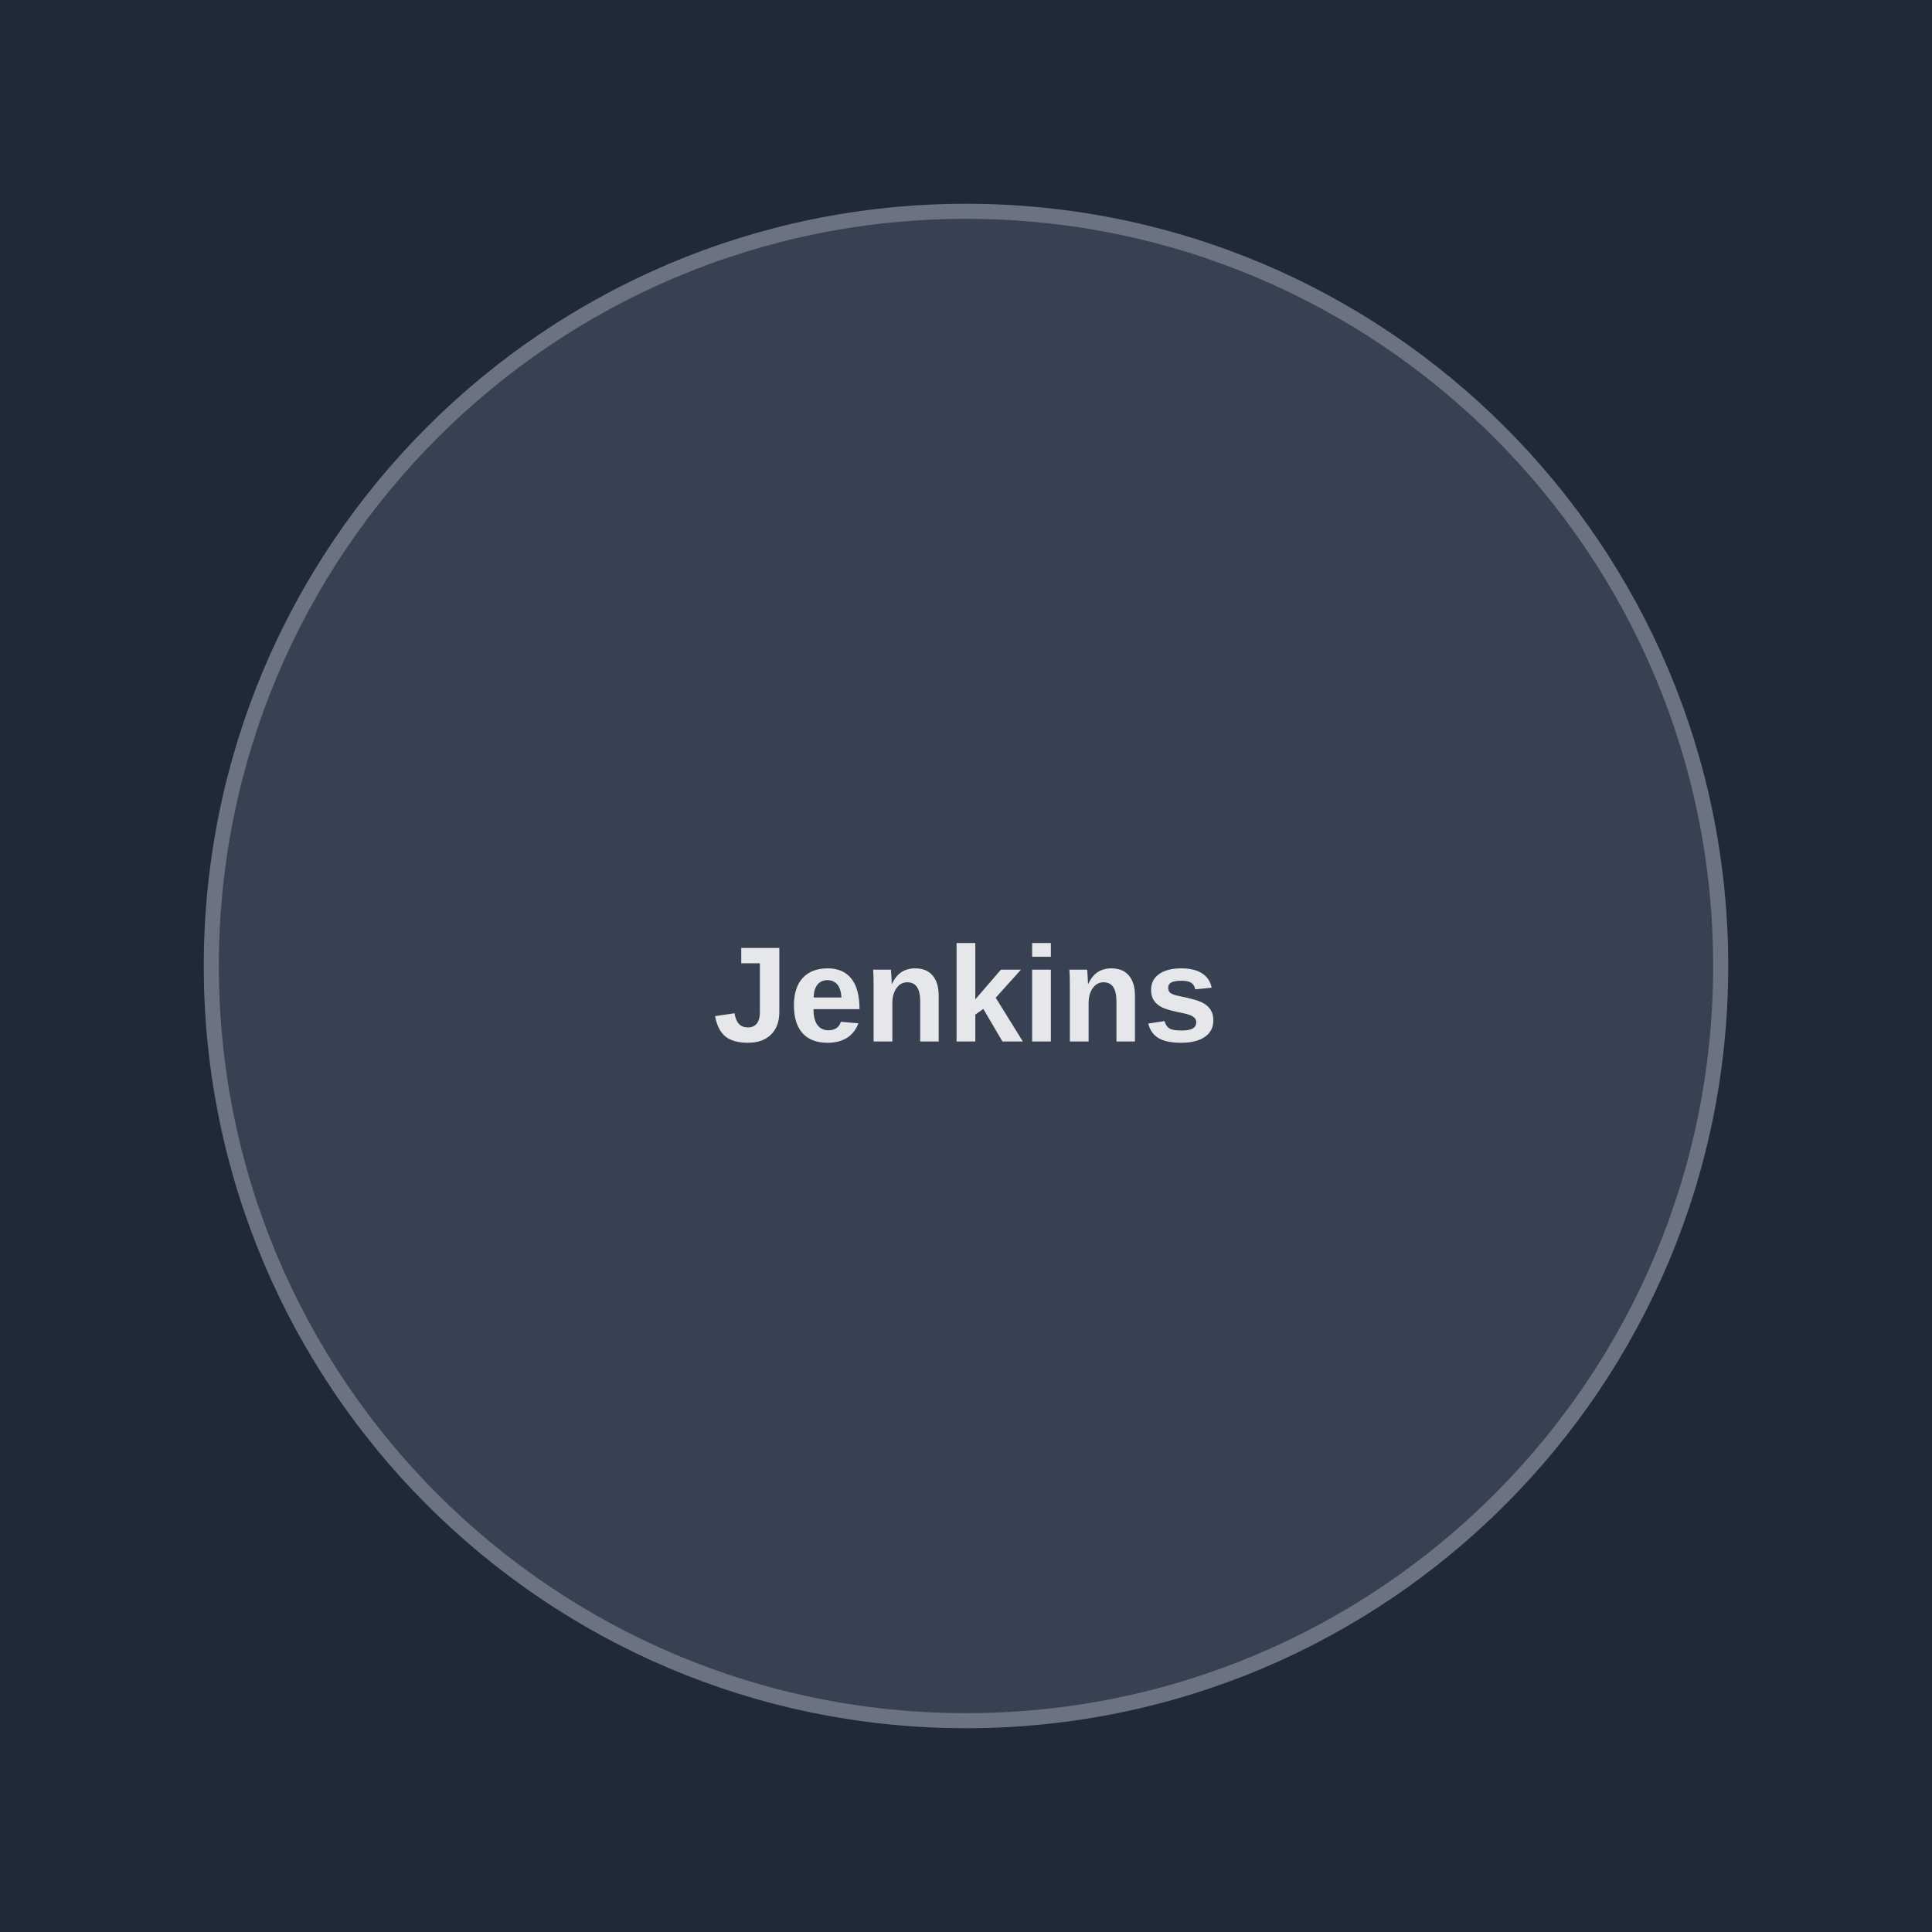
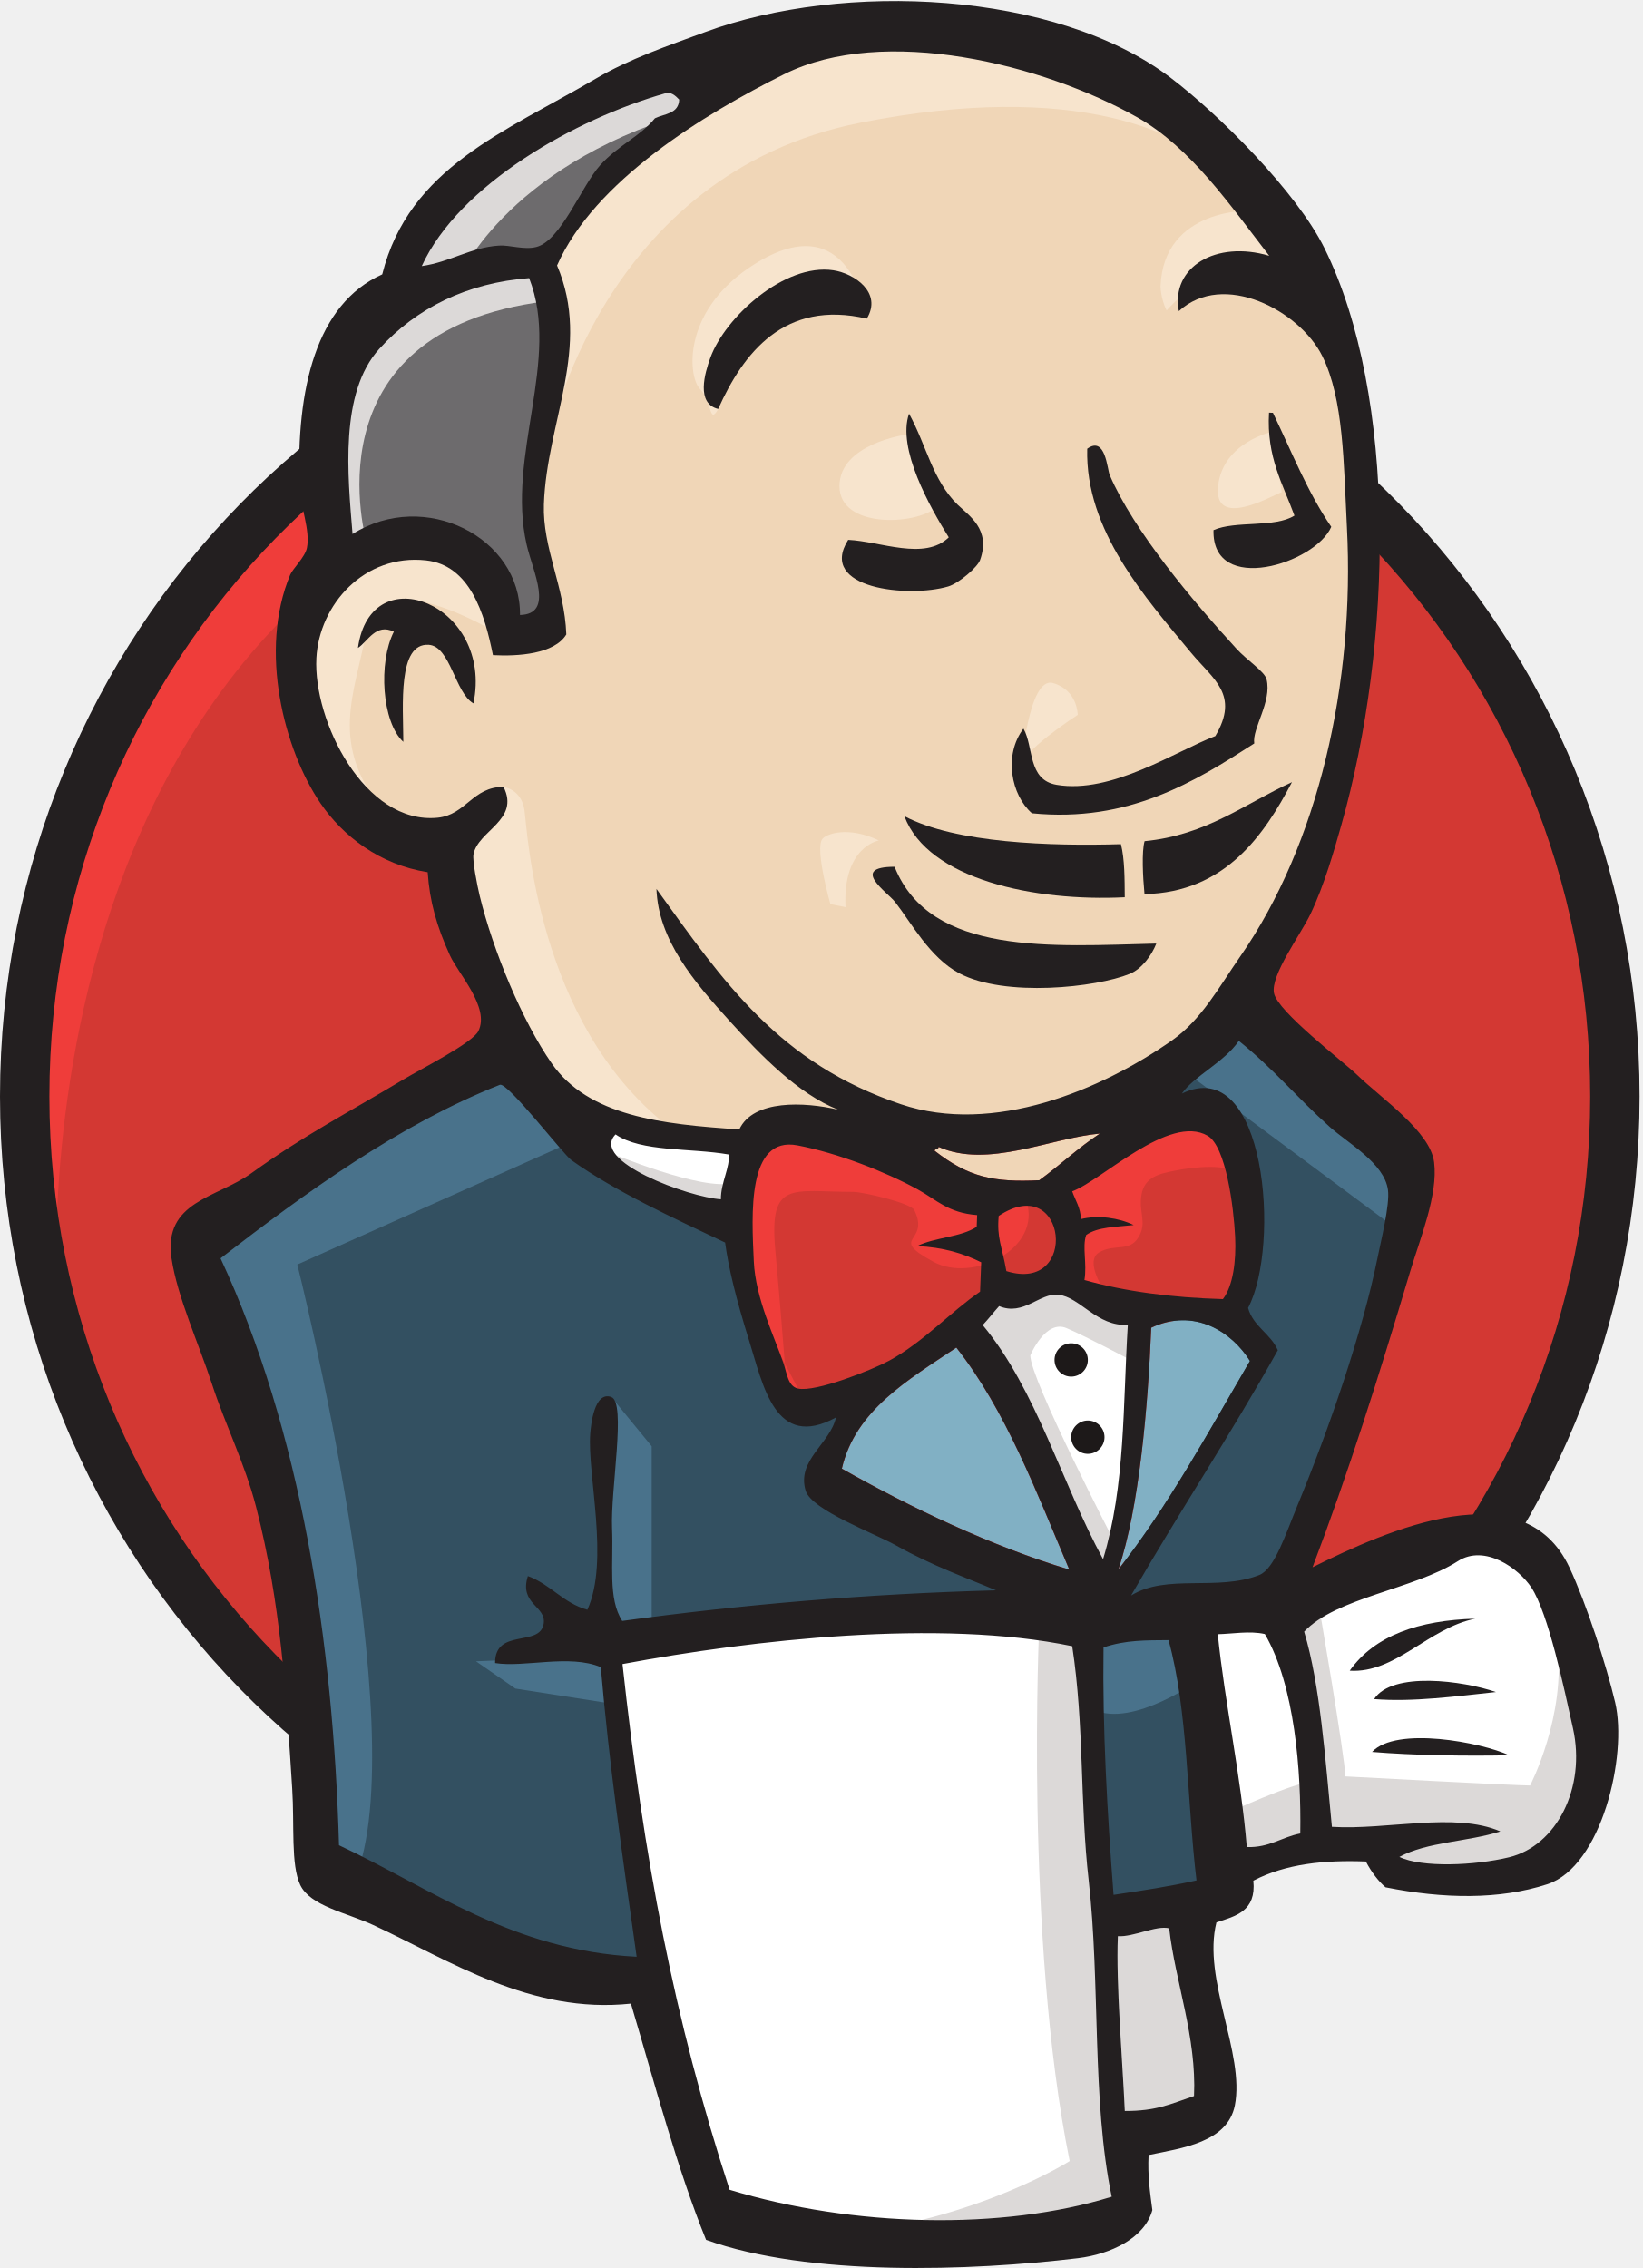
- <svg xmlns="http://www.w3.org/2000/svg" viewBox="0 0 256 256">
-   <rect width="256" height="256" fill="#1f2937" />
-   <circle cx="128" cy="128" r="100" fill="#374151" stroke="#6b7280" stroke-width="2" />
-   <text x="128" y="138" font-family="Arial, sans-serif" font-size="18" font-weight="bold" fill="#e5e7eb" text-anchor="middle">Jenkins</text>
+ <svg xmlns="http://www.w3.org/2000/svg" id="svg2" version="1.1" width="226" height="312" xml:space="preserve">
+   <defs id="defs6">
+     <clipPath clipPathUnits="userSpaceOnUse" id="clipPath18">
+       <path d="M 0,2494.84 0,0 l 1804.34,0 0,2494.84 -1804.34,0 z" id="path20" />
+     </clipPath>
+   </defs>
+   <g id="g10" transform="matrix(1.25,0,0,-1.25,0,312)">
+     <g id="g3393">
+       <path d="m 177.718,129.264 c 0,-49.429 -39.175,-89.499 -87.5,-89.499 -48.324,0 -87.499,40.07 -87.499,89.499 0,49.43 39.175,89.501 87.499,89.501 48.325,0 87.5,-40.071 87.5,-89.501" style="fill:#d33833;fill-opacity:1;fill-rule:evenodd;stroke:none" id="path22" />
+       <path d="m 6.284,107.098 c 0,0 -6.334,93.333 79.666,96 l -6,10 -46.666,-15.667 -13.334,-15.333 -11.666,-22.334 -6.667,-26 2,-17.333" style="fill:#ef3d3a;fill-opacity:1;fill-rule:nonzero;stroke:none" id="path24" />
+       <path d="M 30.288,190.319 C 14.936,174.611 5.436,152.923 5.436,128.93 l 0,0 c 0,-23.988 9.5,-45.679 24.852,-61.384 l 0,0 C 45.648,51.841 66.815,42.15 90.217,42.15 l 0,0 c 23.402,0 44.571,9.691 59.929,25.396 l 0,0 c 15.351,15.705 24.853,37.396 24.853,61.384 l 0,0 c 0,23.993 -9.502,45.681 -24.853,61.389 l 0,0 c -15.358,15.702 -36.527,25.393 -59.929,25.395 l 0,0 C 66.815,215.712 45.648,206.021 30.288,190.319 l 0,0 z M 26.402,63.747 C 10.087,80.433 0,103.493 0,128.93 l 0,0 c 0,25.441 10.087,48.499 26.402,65.186 l 0,0 c 16.312,16.69 38.892,27.035 63.815,27.032 l 0,0 c 24.923,0.003 47.505,-10.342 63.814,-27.032 l 0,0 c 16.317,-16.687 26.405,-39.747 26.403,-65.186 l 0,0 c 0.002,-25.437 -10.086,-48.497 -26.403,-65.183 l 0,0 C 137.722,47.058 115.14,36.714 90.217,36.714 l 0,0 c -24.923,0 -47.503,10.344 -63.815,27.033 l 0,0" style="fill:#231f20;fill-opacity:1;fill-rule:nonzero;stroke:none" id="path26" />
+       <path d="m 127.051,128.768 -13.334,-2 -18,-2 -11.667,-0.333 -11.333,0.333 -8.667,2.667 -7.667,8.333 -6,17 -1.333,3.667 -8,2.666 -4.667,7.667 -3.333,11 3.667,9.667 8.666,3 7,-3.334 3.334,-7.333 4,0.667 1.333,1.666 -1.333,7.667 -0.334,9.667 2,13.333 -0.078,7.616 6.078,9.717 10.667,7.667 18.667,8 20.666,-3 18,-13 8.334,-13.333 5.333,-9.667 1.333,-24 -4,-20.667 -7.333,-18.333 -7,-9.667" style="fill:#f0d6b7;fill-opacity:1;fill-rule:evenodd;stroke:none" id="path28" />
+       <path d="m 115.717,71.102 -47.667,-2 0,-8 4,-28 -2,-2.334 -33.333,11.334 -2.334,4 -3.333,37.666 -7.666,22.667 -1.667,5.333 26.666,18.333 8.334,3.334 7.333,-9 6.333,-5.667 7.334,-2.333 3.333,-1 4,-17.333 3,-3.667 7.667,2.667 -5.334,-10.334 29,-13.666 -3.666,-2" style="fill:#335061;fill-opacity:1;fill-rule:evenodd;stroke:none" id="path30" />
+       <path d="m 36.717,187.435 8.666,3 7,-3.334 3.334,-7.333 4,0.667 1,4 -2,7.666 2,18.334 -1.667,10 6,7 13,10.333 -3.667,5 -18.333,-9 -7.667,-6 -4.333,-9.333 -6.667,-9 -2,-10.667 1.334,-11.333" style="fill:#6d6b6d;fill-opacity:1;fill-rule:evenodd;stroke:none" id="path32" />
+       <path d="m 50.383,218.768 c 0,0 5,12.333 25,18.333 20,6 1,4.334 1,4.334 l -21.666,-8.334 -8.334,-8.333 -3.666,-6.667 7.666,0.667" style="fill:#dcd9d8;fill-opacity:1;fill-rule:evenodd;stroke:none" id="path34" />
+       <path d="m 40.383,189.768 c 0,0 -7,23.334 19.667,26.667 l -1,4 -18.333,-4.334 -5.334,-17.333 1.334,-11.333 3.666,2.333" style="fill:#dcd9d8;fill-opacity:1;fill-rule:evenodd;stroke:none" id="path36" />
+       <path d="m 51.05,158.768 4.364,4.229 c 0,0 1.97,-0.229 2.303,-2.562 0.333,-2.334 1.333,-23.334 15.666,-34.668 1.307,-1.034 -10.666,1.668 -10.666,1.668 l -10.667,16.666" style="fill:#f7e4cd;fill-opacity:1;fill-rule:evenodd;stroke:none" id="path38" />
+       <path d="m 112.385,165.101 c 0,0 0.777,10.104 3.498,9.327 2.721,-0.777 2.721,-3.498 2.721,-3.498 0,0 -6.608,-4.275 -6.219,-5.829" style="fill:#f7e4cd;fill-opacity:1;fill-rule:evenodd;stroke:none" id="path40" />
+       <path d="m 140.05,202.101 c 0,0 -5.494,-1.16 -6,-6 -0.506,-4.841 6,-1 7,-0.667" style="fill:#f7e4cd;fill-opacity:1;fill-rule:nonzero;stroke:none" id="path42" />
+       <path d="m 99.717,201.767 c 0,0 -7.334,-1 -7.334,-5.666 0,-4.667 8.334,-4.334 10.667,-2.334" style="fill:#f7e4cd;fill-opacity:1;fill-rule:nonzero;stroke:none" id="path44" />
+       <path d="m 54.383,180.101 c 0,0 -12.667,7.667 -14,0.333 -1.333,-7.333 -4.334,-12.667 2,-20.333 l -4.333,1.333 -4,10.333 -1.333,10 7.666,8.001 8.667,-0.667 5,-4 0.333,-5" style="fill:#f7e4cd;fill-opacity:1;fill-rule:evenodd;stroke:none" id="path46" />
+       <path d="m 60.383,201.101 c 0,0 5.667,29.333 34.334,35 23.601,4.665 35.999,-1 40.666,-6.333 0,0 -21,24.999 -41,17.333 -20,-7.667 -34.666,-21.667 -34.333,-30.666 0.568,-15.328 0.333,-15.334 0.333,-15.334" style="fill:#f7e4cd;fill-opacity:1;fill-rule:evenodd;stroke:none" id="path48" />
+       <path d="m 137.717,226.435 c 0,0 -9.666,0.333 -10,-8.334 0,0 -0.001,-1.333 0.666,-2.666 0,0 7.668,8.667 12.334,4" style="fill:#f7e4cd;fill-opacity:1;fill-rule:evenodd;stroke:none" id="path50" />
+       <path d="m 95.389,214.532 c 0,0 -1.664,13.303 -13.006,5.569 -7.333,-5 -6.666,-12 -5.333,-13.333 1.333,-1.334 0.971,-4.019 1.986,-2.176 1.014,1.843 0.68,7.843 4.348,9.509 3.667,1.667 9.678,3.529 12.006,0.431" style="fill:#f7e4cd;fill-opacity:1;fill-rule:evenodd;stroke:none" id="path52" />
+       <path d="m 64.05,124.435 -31.333,-14 c 0,0 13,-51.667 6.333,-67.667 l -4.667,1.666 -0.333,19.667 -8.666,37.333 -3.667,10.334 32.666,21.999 9.667,-9.332" style="fill:#49728b;fill-opacity:1;fill-rule:evenodd;stroke:none" id="path54" />
+       <path d="m 67.272,95.858 4.445,-5.424 0,-20 -5.334,0 c 0,0 -0.666,14 -0.666,15.667 0,1.667 0.666,7.667 0.666,7.667" style="fill:#49728b;fill-opacity:1;fill-rule:evenodd;stroke:none" id="path56" />
+       <path d="m 67.383,67.434 -15,-0.666 4.334,-3 10.666,-1.667" style="fill:#49728b;fill-opacity:1;fill-rule:evenodd;stroke:none" id="path58" />
+       <path d="m 118.717,70.768 12.333,0.333 3,-30.667 -12.667,-1.666 -2.666,32" style="fill:#335061;fill-opacity:1;fill-rule:evenodd;stroke:none" id="path60" />
+       <path d="m 122.05,70.768 18.667,1 c 0,0 7.666,19.333 7.666,20.333 0,1 6.667,28 6.667,28 l -15,15.666 -3,2.667 -8,-8 0,-31 -7,-28.666" style="fill:#335061;fill-opacity:1;fill-rule:evenodd;stroke:none" id="path62" />
+       <path d="m 130.383,73.101 -11.666,-2.333 1.666,-9.334 c 4.333,-2 11.667,3.334 11.667,3.334" style="fill:#49728b;fill-opacity:1;fill-rule:evenodd;stroke:none" id="path64" />
+       <path d="m 130.717,131.434 23.333,-17.333 0.667,8 -17.667,16.333 -6.333,-7" style="fill:#49728b;fill-opacity:1;fill-rule:evenodd;stroke:none" id="path66" />
+       <path d="M 78.951,5.098 72.05,33.102 68.617,53.765 68.05,69.102 l 31.235,1.663 19.433,0.003 -1.767,-35.003 3,-27 -0.333,-5 -25.333,-2 -15.334,3.333" style="fill:#ffffff;fill-opacity:1;fill-rule:evenodd;stroke:none" id="path68" />
+       <path d="m 114.383,71.101 c 0,0 -1.666,-34.667 3.334,-59.333 0,0 -10,-6.334 -24.667,-8 l 28,1 3.333,2 -4,54.666 -1,11.668" style="fill:#dcd9d8;fill-opacity:1;fill-rule:evenodd;stroke:none" id="path70" />
+       <path d="m 134.618,43.098 13,3.667 24.666,1.333 3.667,11.333 -6.667,19.667 -7.666,1 -10.667,-3.333 -10.234,-4.997 -5.433,0.997 -4.234,-1.664" style="fill:#ffffff;fill-opacity:1;fill-rule:evenodd;stroke:none" id="path72" />
+       <path d="m 134.383,49.768 c 0,0 8.666,3.999 10,3.666 l -3.666,18.334 4.333,1.666 c 0,0 3,-17.333 3,-19.333 0,0 18.666,-1 20.333,-1 0,0 4,7.667 3,15.667 l 3.667,-10.667 0.333,-6 -5.333,-8 -6,-1.333 -10,0.333 -3.333,4.333 -11.667,-1.666 -3.667,-1.334" style="fill:#dcd9d8;fill-opacity:1;fill-rule:evenodd;stroke:none" id="path74" />
+       <path d="m 121.284,73.431 -7.333,18.667 -7.667,11 c 0,0 1.666,4.667 4,4.667 2.334,0 7.667,0 7.667,0 l 7.333,-2.667 -0.666,-12.333 -3.334,-19.334" style="fill:#ffffff;fill-opacity:1;fill-rule:nonzero;stroke:none" id="path76" />
+       <path d="m 122.717,79.768 c 0,0 -9.334,17.999 -9.334,20.666 0,0 1.666,4 4,3 2.334,-1 7.334,-3.666 7.334,-3.666 l 0,6.333 -11.334,2.334 -7.666,-1 13,-30.667 2.666,-0.334" style="fill:#dcd9d8;fill-opacity:1;fill-rule:evenodd;stroke:none" id="path78" />
+       <path d="m 81.951,123.764 -9.234,1.004 -8.667,2.667 0,-3 4.235,-4.67 13.333,-6" style="fill:#ffffff;fill-opacity:1;fill-rule:nonzero;stroke:none" id="path80" />
+       <path d="m 67.051,122.765 c 0,0 10.334,-4.334 13.667,-3.334 l 0.332,-3.996 -9.332,1.996 -5.667,4 1,1.334" style="fill:#dcd9d8;fill-opacity:1;fill-rule:evenodd;stroke:none" id="path82" />
+       <path d="m 134.582,106.63 c -5.656,0.166 -10.766,0.838 -15.24,2.1 0.304,1.834 -0.265,3.634 0.192,4.955 1.247,0.898 3.337,0.884 5.222,1.095 -1.63,0.801 -3.92,1.118 -5.801,0.655 -0.044,1.273 -0.615,2.062 -0.961,3.058 3.18,1.135 10.687,8.576 14.91,6.112 2.012,-1.172 2.867,-7.866 3.023,-11.121 0.13,-2.7 -0.245,-5.424 -1.345,-6.854" style="fill:#d33833;fill-opacity:1;fill-rule:evenodd;stroke:none" id="path84" />
+       <path d="m 134.582,106.63 c -5.656,0.166 -10.766,0.838 -15.24,2.1 0.304,1.834 -0.265,3.634 0.192,4.955 1.247,0.898 3.337,0.884 5.222,1.095 -1.63,0.801 -3.92,1.118 -5.801,0.655 -0.044,1.273 -0.615,2.062 -0.961,3.058 3.18,1.135 10.687,8.576 14.91,6.112 2.012,-1.172 2.867,-7.866 3.023,-11.121 0.13,-2.7 -0.245,-5.424 -1.345,-6.854 z" style="fill:none;stroke:#d33833;stroke-width:2;stroke-linecap:butt;stroke-linejoin:miter;stroke-miterlimit:4;stroke-opacity:1;stroke-dasharray:none" id="path86" />
+       <path d="m 107.535,115.876 c -0.015,-0.428 -0.033,-0.859 -0.05,-1.291 -1.766,-1.16 -4.617,-1.146 -6.555,-2.121 2.857,-0.125 5.106,-0.813 7.052,-1.783 -0.043,-1.078 -0.084,-2.155 -0.126,-3.233 -3.237,-2.216 -6.194,-5.516 -10.005,-7.594 -1.802,-0.983 -8.126,-3.512 -10.043,-3.065 -1.085,0.252 -1.182,1.598 -1.616,2.867 -0.924,2.717 -3.051,7.042 -3.236,11.132 -0.236,5.166 -0.758,13.824 4.809,12.76 4.491,-0.857 9.715,-2.926 13.193,-4.826 2.125,-1.162 3.354,-2.598 6.578,-2.846" style="fill:#d33833;fill-opacity:1;fill-rule:evenodd;stroke:none" id="path88" />
+       <path d="m 107.535,115.876 c -0.015,-0.428 -0.033,-0.859 -0.05,-1.291 -1.766,-1.16 -4.617,-1.146 -6.555,-2.121 2.857,-0.125 5.106,-0.813 7.052,-1.783 -0.043,-1.078 -0.084,-2.155 -0.126,-3.233 -3.237,-2.216 -6.194,-5.516 -10.005,-7.594 -1.802,-0.983 -8.126,-3.512 -10.043,-3.065 -1.085,0.252 -1.182,1.598 -1.616,2.867 -0.924,2.717 -3.051,7.042 -3.236,11.132 -0.236,5.166 -0.758,13.824 4.809,12.76 4.491,-0.857 9.715,-2.926 13.193,-4.826 2.125,-1.162 3.354,-2.598 6.578,-2.846 z" style="fill:none;stroke:#d33833;stroke-width:2;stroke-linecap:butt;stroke-linejoin:miter;stroke-miterlimit:4;stroke-opacity:1;stroke-dasharray:none" id="path90" />
+       <path d="m 110.75,109.712 c -0.494,2.814 -1.065,3.617 -0.844,6.072 7.505,5.004 8.914,-8.595 0.844,-6.072" style="fill:#d33833;fill-opacity:1;fill-rule:evenodd;stroke:none" id="path92" />
+       <path d="m 110.75,109.712 c -0.494,2.814 -1.065,3.617 -0.844,6.072 7.505,5.004 8.914,-8.595 0.844,-6.072 z" style="fill:none;stroke:#d33833;stroke-width:2;stroke-linecap:butt;stroke-linejoin:miter;stroke-miterlimit:4;stroke-opacity:1;stroke-dasharray:none" id="path94" />
+       <path d="m 121.617,107.431 c 0,0 -2.334,3.334 -0.667,4.334 1.667,1 3.334,-0.001 4.334,1.666 1,1.667 0,2.667 0.333,4.667 0.333,2 2.001,2.334 3.667,2.667 1.666,0.333 6.334,1 7,-0.667 l -2,6 -4,1.333 -12.667,-7.333 -0.667,-3.667 0,-7.333" style="fill:#ef3d3a;fill-opacity:1;fill-rule:evenodd;stroke:none" id="path96" />
+       <path d="m 86.617,96.431 c -0.4,5.202 -0.824,10.397 -1.296,15.594 -0.706,7.76 1.864,6.406 8.591,6.406 1.027,0 6.326,-1.225 6.705,-2 1.818,-3.713 -3.04,-2.888 2.094,-5.688 4.334,-2.363 11.99,1.435 10.239,6.688 -0.98,1.168 -5.106,0.364 -6.585,1.131 -2.604,1.35 -5.208,2.7 -7.812,4.05 -3.313,1.719 -10.971,4.225 -14.503,1.823 -8.95,-6.087 0.565,-21.296 3.758,-27.646" style="fill:#ef3d3a;fill-opacity:1;fill-rule:evenodd;stroke:none" id="path98" />
+       <path d="m 95.389,214.532 c -9.085,2.116 -13.6,-3.802 -16.354,-9.94 -2.459,0.596 -1.48,3.94 -0.859,5.644 1.626,4.472 8.18,10.425 13.534,9.618 2.304,-0.347 5.423,-2.454 3.679,-5.322" style="fill:#231f20;fill-opacity:1;fill-rule:evenodd;stroke:none" id="path100" />
+       <path d="m 139.655,204.186 c 0.143,-0.006 0.288,-0.011 0.431,-0.017 2.053,-4.265 3.83,-8.783 6.42,-12.548 -1.735,-4.041 -13.138,-7.617 -12.962,-0.361 2.466,1.078 6.723,0.22 8.909,1.597 -1.264,3.469 -3.088,6.422 -2.798,11.329" style="fill:#231f20;fill-opacity:1;fill-rule:evenodd;stroke:none" id="path102" />
+       <path d="m 100.04,204.075 c 1.948,-3.571 2.582,-7.323 5.351,-10.022 1.247,-1.215 3.672,-2.696 2.47,-6.075 -0.281,-0.797 -2.334,-2.574 -3.519,-2.923 -4.329,-1.278 -14.416,-0.264 -11,5.133 3.58,-0.167 8.392,-2.325 11.068,0.274 -2.055,3.285 -5.719,9.784 -4.37,13.613" style="fill:#231f20;fill-opacity:1;fill-rule:evenodd;stroke:none" id="path104" />
+       <path d="m 138.03,167.781 c -6.518,-4.187 -13.786,-8.74 -24.466,-7.684 -2.282,1.984 -3.152,6.399 -0.935,9.315 1.154,-1.984 0.429,-5.633 3.645,-6.182 6.06,-1.037 13.113,3.707 17.472,5.365 2.703,4.557 -0.233,6.233 -2.668,9.166 -4.985,6.009 -11.672,13.457 -11.429,22.453 2.015,1.461 2.189,-2.23 2.478,-2.902 2.603,-6.092 9.154,-13.883 13.935,-19.097 1.174,-1.284 3.107,-2.516 3.322,-3.365 0.62,-2.469 -1.613,-5.427 -1.354,-7.069" style="fill:#231f20;fill-opacity:1;fill-rule:evenodd;stroke:none" id="path106" />
+       <path d="m 52.102,172.189 c -2.043,1.166 -2.529,6.302 -4.928,6.448 -3.428,0.208 -2.803,-6.663 -2.789,-10.681 -2.359,2.142 -2.774,8.737 -1.041,12.124 -1.975,0.97 -2.857,-1.07 -3.953,-1.789 1.408,10.23 14.965,4.745 12.711,-6.102" style="fill:#231f20;fill-opacity:1;fill-rule:evenodd;stroke:none" id="path108" />
+       <path d="m 142.18,163.521 c -3.034,-5.775 -7.326,-12.135 -16.229,-12.32 -0.181,1.865 -0.32,4.703 0.01,5.826 6.806,0.654 11.008,4.118 16.219,6.494" style="fill:#231f20;fill-opacity:1;fill-rule:evenodd;stroke:none" id="path110" />
+       <path d="m 99.527,159.777 c 5.678,-2.986 16.114,-3.307 23.832,-3.081 0.414,-1.691 0.404,-3.78 0.42,-5.842 -9.921,-0.495 -21.651,1.96 -24.252,8.923" style="fill:#231f20;fill-opacity:1;fill-rule:evenodd;stroke:none" id="path112" />
+       <path d="m 98.447,154.209 c 3.927,-9.859 17.423,-8.724 28.804,-8.452 -0.501,-1.28 -1.587,-2.792 -2.937,-3.339 -3.647,-1.484 -13.706,-2.61 -18.769,0.079 -3.211,1.707 -5.274,5.564 -7.033,7.825 -0.85,1.092 -5.08,3.881 -0.064,3.887" style="fill:#231f20;fill-opacity:1;fill-rule:evenodd;stroke:none" id="path114" />
+       <path d="m 137.556,99.826 c -4.608,-7.892 -9.017,-15.998 -14.484,-22.959 2.292,6.739 3.273,18.018 3.619,26.617 4.795,2.244 8.901,-0.505 10.865,-3.658" style="fill:#81b0c4;fill-opacity:1;fill-rule:evenodd;stroke:none" id="path116" />
+       <path d="m 162.352,71.461 c -5.159,-1.033 -8.784,-6.047 -13.817,-5.725 2.766,3.899 7.613,5.543 13.817,5.725" style="fill:#231f20;fill-opacity:1;fill-rule:evenodd;stroke:none" id="path118" />
+       <path d="m 164.628,63.387 c -4.205,-0.444 -9.144,-1.125 -13.409,-0.774 2.019,3.084 9.798,2.02 13.409,0.774" style="fill:#231f20;fill-opacity:1;fill-rule:evenodd;stroke:none" id="path120" />
+       <path d="m 166.085,56.426 c -4.726,-0.102 -10.6,-0.008 -15.092,0.369 2.657,2.854 12.027,1.059 15.092,-0.369" style="fill:#231f20;fill-opacity:1;fill-rule:evenodd;stroke:none" id="path122" />
+       <path d="m 128.664,37.377 c 0.678,-5.935 3.031,-11.949 2.736,-18.449 -2.613,-0.881 -4.114,-1.652 -7.615,-1.647 -0.247,5.524 -0.986,13.969 -0.765,19.235 1.722,-0.114 4.261,1.23 5.644,0.861" style="fill:#dcd9d8;fill-opacity:1;fill-rule:evenodd;stroke:none" id="path124" />
+       <path d="m 121.045,124.849 c -2.373,-1.549 -4.394,-3.483 -6.673,-5.137 -5.054,-0.25 -7.812,0.35 -11.525,3.252 0.061,0.233 0.434,0.129 0.448,0.415 5.41,-2.411 12.287,0.982 17.75,1.47" style="fill:#f0d6b7;fill-opacity:1;fill-rule:evenodd;stroke:none" id="path126" />
+       <path d="m 92.644,87.971 c 1.486,6.441 7.311,9.777 12.6,13.324 5.459,-6.928 8.779,-15.838 12.435,-24.436 -8.638,2.604 -17.464,6.829 -25.035,11.112" style="fill:#81b0c4;fill-opacity:1;fill-rule:evenodd;stroke:none" id="path128" />
+       <path d="m 123.02,36.516 c -0.221,-5.266 0.518,-13.711 0.765,-19.235 3.501,-0.005 5.002,0.766 7.615,1.647 0.295,6.5 -2.058,12.514 -2.736,18.449 -1.383,0.369 -3.922,-0.975 -5.644,-0.861 z M 68.506,66.465 C 70.814,45.242 74.158,27.401 80.291,8.608 93.902,4.475 110.311,4.115 122.342,7.844 120.133,18.451 121.098,31.365 119.807,42.684 c -0.973,8.508 -0.477,17.068 -1.811,25.748 -14.578,3.033 -35.184,0.709 -49.49,-1.967 z m 52.937,1.834 c -0.123,-9.115 0.408,-18.106 1.104,-27.232 3.5,0.525 5.875,0.876 9.127,1.589 -1.056,8.786 -0.926,18.672 -3.077,26.444 -2.486,-0.024 -4.675,0.029 -7.154,-0.801 z m 17.755,1.469 c -1.661,0.381 -3.595,0.015 -5.182,-0.016 0.746,-7.43 2.556,-15.629 3.193,-23.428 2.497,-0.078 3.831,1.1 5.885,1.496 0.11,6.846 -0.598,16.278 -3.896,21.948 z m 26.884,-24.563 c 5.205,1.264 8.478,7.639 7.022,14.186 -0.977,4.4 -2.717,12.685 -4.579,15.5 -1.376,2.082 -5.107,4.808 -8.086,2.9 -4.846,-3.103 -13.383,-4.004 -16.917,-7.76 1.772,-5.9 2.322,-14.004 3.053,-21.48 6.054,-0.377 13.503,1.666 18.538,-0.502 -3.515,-1.139 -8.076,-1.148 -11.113,-2.807 2.482,-1.199 8.293,-0.957 12.082,-0.037 z M 117.679,76.859 c -3.656,8.598 -6.976,17.508 -12.435,24.436 C 99.955,97.748 94.131,94.412 92.644,87.971 100.215,83.688 109.041,79.463 117.679,76.859 z m 9.012,26.625 c -0.346,-8.599 -1.327,-19.878 -3.619,-26.617 5.467,6.961 9.876,15.067 14.484,22.959 -1.964,3.153 -6.07,5.902 -10.865,3.658 z m -10.216,3.63 c -2.071,0.223 -3.829,-2.381 -6.522,-1.255 -0.617,-0.682 -1.178,-1.421 -1.807,-2.087 5.948,-7.168 8.651,-17.338 13.245,-25.762 2.465,8.092 2.181,16.957 2.724,25.789 -3.387,-0.215 -5.266,3.063 -7.64,3.315 z m -6.569,8.67 c -0.221,-2.455 0.35,-3.258 0.844,-6.072 8.07,-2.523 6.661,11.076 -0.844,6.072 z m -8.949,2.938 c -3.477,1.9 -8.701,3.969 -13.193,4.826 -5.567,1.065 -5.046,-7.594 -4.809,-12.76 0.185,-4.09 2.312,-8.415 3.236,-11.132 0.434,-1.269 0.531,-2.615 1.616,-2.867 1.917,-0.447 8.241,2.082 10.043,3.065 3.811,2.078 6.768,5.378 10.005,7.594 0.042,1.078 0.083,2.155 0.126,3.233 -1.946,0.97 -4.195,1.658 -7.052,1.783 1.938,0.975 4.789,0.961 6.555,2.121 0.017,0.432 0.035,0.863 0.05,1.291 -3.224,0.248 -4.453,1.684 -6.578,2.846 z m -33.214,6.033 c -2.886,-2.93 8.095,-6.924 11.591,-7.139 -0.019,1.854 1.057,3.602 0.84,4.932 -4.152,0.729 -9.609,0.248 -12.43,2.207 z m 35.552,-1.376 c -0.014,-0.286 -0.387,-0.182 -0.448,-0.415 3.713,-2.902 6.471,-3.502 11.525,-3.252 2.279,1.654 4.3,3.588 6.673,5.137 -5.463,-0.488 -12.34,-3.881 -17.75,-1.47 z m 32.632,-9.895 c -0.156,3.255 -1.011,9.949 -3.023,11.121 -4.223,2.465 -11.73,-4.977 -14.91,-6.112 0.346,-0.996 0.917,-1.785 0.961,-3.058 1.881,0.463 4.171,0.146 5.801,-0.655 -1.885,-0.211 -3.975,-0.197 -5.222,-1.095 -0.457,-1.321 0.112,-3.121 -0.192,-4.955 4.474,-1.262 9.584,-1.934 15.24,-2.1 1.1,1.43 1.475,4.154 1.345,6.854 z m -73.042,8.437 c -0.906,0.646 -7.037,8.623 -7.877,8.292 C 43.914,125.838 33.541,118.273 24.271,111.118 33.109,92.154 36.677,68.92 37.307,46.526 47.432,41.791 56.324,34.965 70.062,34.252 68.473,45.5 67.022,55.535 66.119,66.125 c -3.452,1.455 -8.404,-0.066 -11.635,0.451 -0.027,3.893 4.934,1.705 5.347,4.323 0.311,1.98 -2.73,2.13 -1.739,5.248 2.525,-0.918 3.852,-2.946 6.545,-3.707 2.461,5.384 -0.034,14.91 0.32,19.41 0.067,0.845 0.422,4.681 2.314,4.008 1.675,-0.596 -0.096,-10.202 0.088,-14.461 0.167,-3.924 -0.474,-7.721 1.115,-10.184 13.275,1.807 26.766,2.975 41.129,3.369 -3.16,1.356 -6.914,2.639 -11.03,4.959 -2.231,1.258 -9.264,3.875 -9.908,5.994 -1.027,3.377 2.695,5.176 3.332,8.071 -6.701,-3.655 -8.008,3.503 -9.594,8.574 -1.436,4.593 -2.254,8.024 -2.606,10.673 -5.773,2.752 -11.944,5.539 -16.913,9.068 z m 67.179,7.327 c 9.243,4.482 10.909,-16.751 7.286,-23.591 0.56,-2.04 2.486,-2.821 3.272,-4.655 -5.158,-9.24 -10.887,-17.865 -16.15,-26.996 3.915,2.437 9.507,0.436 14.114,2.26 1.684,0.666 2.903,4.521 4.178,7.605 3.507,8.485 7.189,19.182 8.827,27.279 0.37,1.845 1.378,5.865 1.152,7.507 -0.403,2.94 -4.392,5.12 -6.421,6.938 -3.738,3.358 -6.092,6.313 -9.991,9.453 -1.581,-2.334 -4.974,-3.902 -6.267,-5.8 z m -88.318,81.968 c -4.404,-4.846 -3.482,-13.926 -2.949,-20.386 7.961,5.008 18.527,-0.396 18.428,-8.914 3.801,0.101 1.42,4.747 0.732,7.74 -2.247,9.776 3.785,20.397 0.274,29.337 -6.818,-0.517 -12.42,-3.302 -16.484,-7.777 z m 31.514,28.126 c -9.971,-2.826 -22.749,-10.071 -26.846,-19.028 3.173,0.461 5.375,2.061 8.505,2.259 1.183,0.077 2.732,-0.496 4.092,-0.158 2.709,0.672 4.995,6.746 7.039,9.006 1.992,2.207 4.387,3.15 6.025,5.162 1.053,0.508 2.609,0.473 2.669,2.054 -0.456,0.488 -0.937,0.86 -1.484,0.705 z m 51.903,-2.658 c -10.349,5.839 -27.866,10.231 -38.875,4.743 -8.883,-4.429 -20.89,-11.757 -24.984,-21.043 3.824,-8.961 -1.133,-17.172 -1.449,-26.27 -0.168,-4.841 2.279,-9.067 2.467,-14.337 -1.309,-2.159 -5.307,-2.425 -8.074,-2.277 -0.932,4.662 -2.562,9.902 -7.363,10.428 -6.793,0.743 -11.76,-4.879 -12.068,-10.754 -0.365,-6.909 5.307,-18.36 13.346,-17.565 3.106,0.307 3.868,3.42 7.252,3.388 1.834,-3.659 -2.829,-4.808 -3.309,-7.425 -0.125,-0.676 0.387,-3.318 0.684,-4.557 1.46,-6.033 4.715,-13.841 7.919,-18.434 4.066,-5.826 12.056,-6.704 20.65,-7.275 1.535,3.307 7.19,3.035 10.875,2.17 -4.416,1.749 -8.521,5.989 -11.924,9.742 -3.908,4.306 -7.867,8.925 -8.067,14.553 7.386,-10.246 13.487,-19.194 26.917,-23.701 10.162,-3.408 22.03,1.562 29.838,7.045 3.24,2.279 5.174,5.895 7.477,9.205 8.617,12.395 12.638,30.087 11.754,47.235 -0.364,7.072 -0.348,14.12 -2.721,18.878 -2.48,4.975 -10.868,9.426 -15.778,4.926 -0.91,4.838 4.083,7.83 9.948,6.089 -4.182,5.397 -8.571,11.882 -14.515,15.236 z M 144.444,77.117 c 8.087,4.02 23.197,10.821 28.267,-0.015 1.871,-3.994 4.066,-10.746 5.035,-14.869 1.369,-5.817 -1.484,-18.043 -7.463,-19.995 -5.281,-1.724 -11.443,-1.619 -17.804,-0.341 -0.749,0.623 -1.583,1.709 -2.166,2.841 -4.542,0.176 -8.795,-0.244 -12.383,-2.111 0.34,-3.359 -1.932,-3.898 -4.062,-4.59 -1.579,-6.261 3.159,-14.437 2.025,-20.146 -0.809,-4.067 -5.813,-4.696 -9.491,-5.457 -0.12,-2.26 0.161,-4.147 0.412,-6.059 -0.841,-3.099 -4.613,-4.863 -8.187,-5.295 -11.759,-1.414 -29.613,-2.049 -40.924,2.018 -3.156,7.742 -5.643,17.158 -8.271,25.998 -11.031,-1.178 -19.953,4.76 -28.364,8.65 -2.912,1.35 -6.941,2.094 -8.028,4.412 -1.055,2.244 -0.623,6.545 -0.885,10.608 -0.666,10.377 -1.236,20.386 -3.977,31.011 -1.23,4.768 -3.375,8.975 -4.871,13.569 -1.383,4.258 -3.799,9.52 -4.429,13.766 -0.934,6.293 4.991,6.643 8.78,9.37 5.857,4.217 10.455,6.549 16.799,10.355 1.879,1.127 7.545,3.98 8.19,5.294 1.281,2.605 -2.199,6.278 -3.13,8.32 -1.472,3.229 -2.24,5.972 -2.45,9.158 -5.322,0.841 -9.355,4.008 -11.792,7.579 -4.031,5.91 -6.826,16.844 -3.339,25.161 0.274,0.655 1.637,1.943 1.839,2.949 0.397,1.981 -0.747,4.615 -0.818,6.722 -0.366,10.81 1.829,20.124 9.106,23.384 2.954,11.769 13.528,15.682 23.49,21.531 3.724,2.186 7.829,3.583 12.068,5.143 15.208,5.597 38.542,4.543 51.164,-5.003 5.352,-4.048 13.907,-12.595 16.967,-18.783 8.082,-16.337 7.508,-43.64 1.855,-63.513 -0.76,-2.668 -1.862,-6.59 -3.401,-9.795 -1.073,-2.238 -4.408,-6.716 -4.003,-8.692 0.417,-2.043 7.604,-7.5 9.145,-8.986 2.775,-2.677 8.047,-6.23 8.474,-9.608 0.459,-3.595 -1.584,-8.513 -2.619,-11.982 -3.46,-11.577 -6.836,-22.278 -10.759,-32.599" style="fill:#231f20;fill-opacity:1;fill-rule:evenodd;stroke:none" id="path130" />
+       <path d="m 90.491,157.255 c 0.439,0.584 2.851,1.471 6.226,-0.154 0,0 -4,-0.667 -3.667,-7.336 l -1.667,0.334 c 0,0 -1.723,6.047 -0.892,7.156" style="fill:#f7e4cd;fill-opacity:1;fill-rule:evenodd;stroke:none" id="path132" />
+       <path d="m 119.717,99.934 c 0,-1.012 -0.821,-1.833 -1.834,-1.833 -1.012,0 -1.833,0.821 -1.833,1.833 0,1.012 0.821,1.834 1.833,1.834 1.013,0 1.834,-0.822 1.834,-1.834" style="fill:#1d1919;fill-opacity:1;fill-rule:evenodd;stroke:none" id="path134" />
+       <path d="m 121.55,91.434 c 0,-1.012 -0.821,-1.833 -1.834,-1.833 -1.012,0 -1.833,0.821 -1.833,1.833 0,1.012 0.821,1.834 1.833,1.834 1.013,0 1.834,-0.822 1.834,-1.834" style="fill:#1d1919;fill-opacity:1;fill-rule:evenodd;stroke:none" id="path136" />
+     </g>
+   </g>
</svg>
